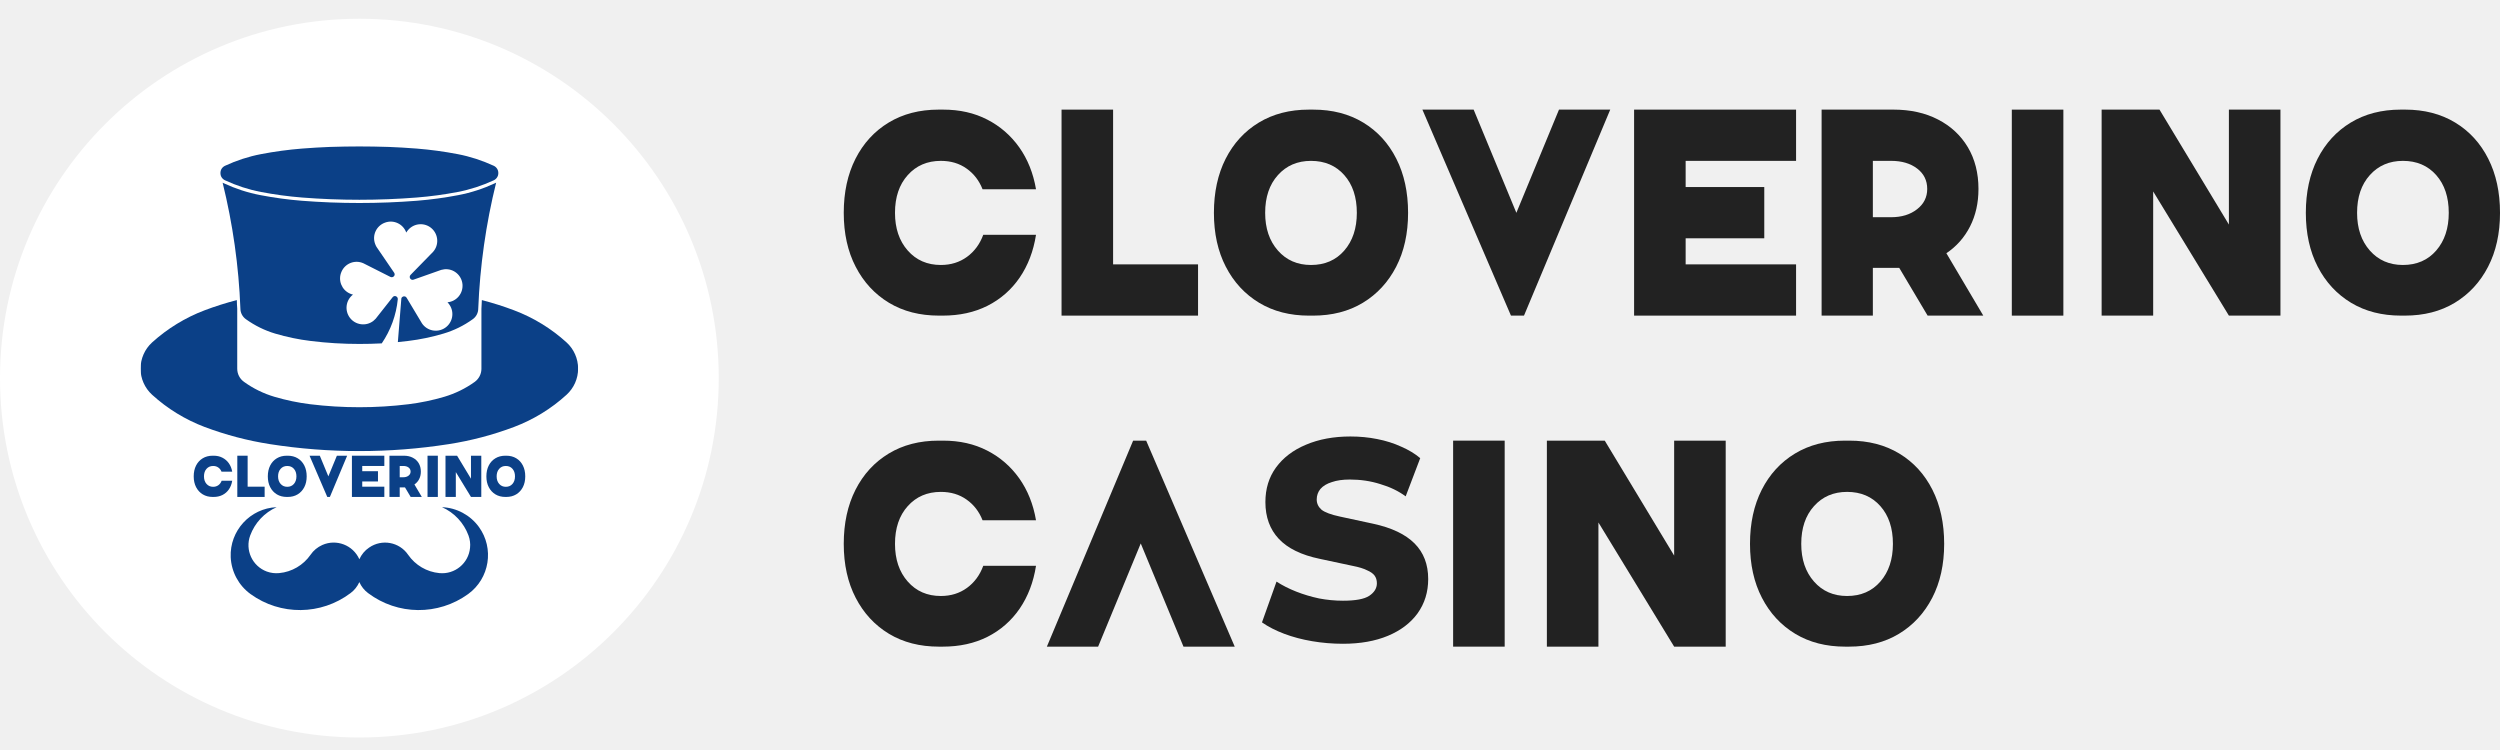
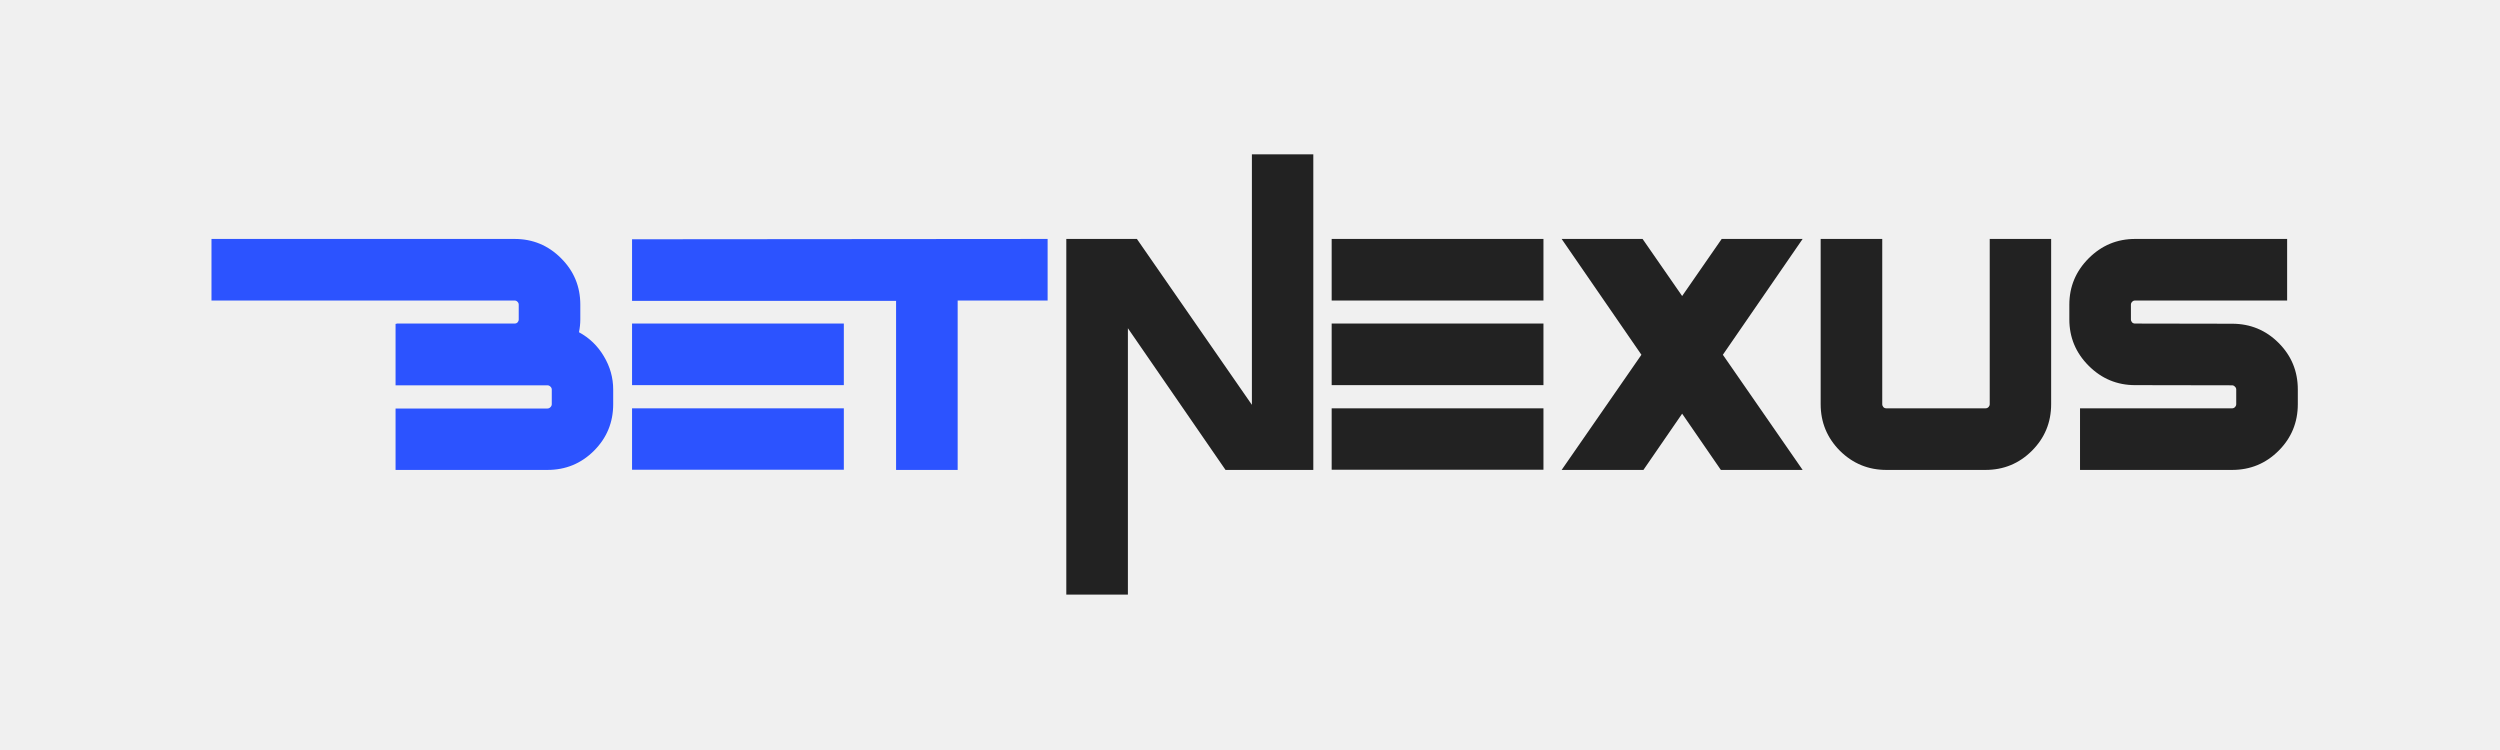
<svg xmlns="http://www.w3.org/2000/svg" width="400" height="120" viewBox="0 0 400 120" fill="none">
-   <g clip-path="url(#clip0_1227_23799)">
-     <rect y="3" width="115" height="115" rx="57.5" fill="white" />
-     <mask id="mask0_1227_23799" style="mask-type:luminance" maskUnits="userSpaceOnUse" x="35" y="23" width="45" height="10">
-       <path d="M35.216 23.39H79.826V32.145H35.216V23.39Z" fill="white" />
-     </mask>
-     <g mask="url(#mask0_1227_23799)">
-       <path d="M79.737 27.688C79.737 27.188 79.451 26.736 78.998 26.524C77.15 25.674 75.21 25.038 73.218 24.659C71.055 24.244 68.867 23.948 66.67 23.771C63.622 23.532 60.556 23.413 57.498 23.413C54.432 23.413 51.377 23.532 48.321 23.771C46.121 23.948 43.934 24.244 41.773 24.659C39.777 25.038 37.839 25.674 36.008 26.524C35.548 26.736 35.262 27.188 35.262 27.688C35.262 28.186 35.548 28.638 36.008 28.85C37.839 29.702 39.777 30.338 41.773 30.717C43.934 31.133 46.121 31.427 48.321 31.604C51.377 31.843 54.432 31.964 57.498 31.964C60.556 31.964 63.621 31.843 66.67 31.604C68.869 31.428 71.057 31.133 73.218 30.717C75.21 30.338 77.15 29.702 78.998 28.85C79.45 28.638 79.737 28.186 79.737 27.688Z" fill="#0B4087" />
-     </g>
-     <mask id="mask1_1227_23799" style="mask-type:luminance" maskUnits="userSpaceOnUse" x="22" y="47" width="71" height="26">
-       <path d="M22.501 47.975H92.5V72.233H22.501V47.975Z" fill="white" />
-     </mask>
-     <g mask="url(#mask1_1227_23799)">
-       <path d="M77.028 49.373V59.05C77.011 59.871 76.612 60.62 75.958 61.1C74.48 62.161 72.837 62.964 71.1 63.481C69.215 64.036 67.313 64.434 65.375 64.675C62.76 64.998 60.127 65.155 57.496 65.155C54.865 65.155 52.243 64.998 49.62 64.675C47.69 64.434 45.768 64.036 43.895 63.481C42.157 62.966 40.515 62.161 39.047 61.1C38.354 60.609 37.957 59.825 37.957 58.984V49.371C37.919 48.918 37.901 48.466 37.892 48.013C36.146 48.466 34.43 49.009 32.737 49.648C29.644 50.82 26.791 52.567 24.334 54.791C23.162 55.861 22.486 57.385 22.486 58.984C22.486 60.571 23.162 62.086 24.334 63.158C26.79 65.394 29.643 67.139 32.737 68.313C36.128 69.585 39.627 70.51 43.202 71.063C47.929 71.802 52.706 72.174 57.498 72.174C62.282 72.174 67.055 71.802 71.795 71.063C75.368 70.51 78.868 69.585 82.248 68.313C85.351 67.139 88.205 65.394 90.651 63.158C91.825 62.086 92.498 60.572 92.498 58.984C92.498 57.385 91.825 55.861 90.651 54.791C88.205 52.567 85.351 50.82 82.248 49.648C80.559 49.009 78.842 48.466 77.096 48.013C77.075 48.466 77.058 48.918 77.03 49.388" fill="#0B4087" />
-     </g>
-     <path d="M57.495 93.136C57.182 93.83 56.702 94.439 56.092 94.892C51.375 98.457 44.872 98.521 40.087 95.049C38.186 93.671 37.023 91.501 36.912 89.147C36.737 84.918 40.025 81.325 44.263 81.148C42.304 82.018 40.781 83.652 40.032 85.675C39.175 88.002 40.365 90.588 42.693 91.448C43.33 91.679 44.004 91.762 44.677 91.695C46.7 91.51 48.537 90.422 49.691 88.76C50.152 88.075 50.81 87.541 51.566 87.2C53.83 86.192 56.489 87.217 57.495 89.479C57.837 88.732 58.362 88.075 59.056 87.616C61.088 86.201 63.895 86.708 65.298 88.761C66.451 90.424 68.28 91.511 70.303 91.697C72.778 91.938 74.977 90.126 75.207 87.652C75.282 86.987 75.189 86.306 74.959 85.675C74.209 83.652 72.686 82.018 70.72 81.148C73.065 81.243 75.237 82.406 76.621 84.308C79.113 87.745 78.34 92.556 74.903 95.049C70.109 98.522 63.617 98.457 58.89 94.893C58.282 94.439 57.801 93.83 57.495 93.136Z" fill="#0B4087" />
-     <path d="M63.656 54.737C64.211 54.683 64.756 54.627 65.31 54.552C67.22 54.321 69.105 53.924 70.942 53.379C72.631 52.88 74.221 52.096 75.643 51.07C76.196 50.682 76.52 50.044 76.52 49.371C76.788 42.583 77.747 35.822 79.381 29.23C79.328 29.256 79.263 29.285 79.21 29.312C77.334 30.19 75.348 30.836 73.316 31.224C71.138 31.64 68.929 31.943 66.714 32.12C63.648 32.361 60.573 32.48 57.496 32.48C54.421 32.48 51.345 32.361 48.272 32.12C46.056 31.945 43.857 31.64 41.678 31.224C39.638 30.836 37.66 30.19 35.785 29.312C35.73 29.285 35.675 29.257 35.62 29.23C37.245 35.822 38.206 42.583 38.463 49.371C38.463 50.044 38.796 50.682 39.341 51.07C40.771 52.096 42.362 52.88 44.041 53.379C45.889 53.924 47.774 54.321 49.693 54.552C52.279 54.877 54.883 55.031 57.496 55.031C58.689 55.031 59.889 55.005 61.08 54.94C62.511 52.835 63.398 50.415 63.647 47.874C63.674 47.626 63.489 47.404 63.232 47.366C63.074 47.358 62.926 47.423 62.824 47.551L60.109 50.997C59.988 51.126 59.849 51.245 59.722 51.357C58.558 52.244 56.884 52.021 55.992 50.858C55.105 49.695 55.315 48.033 56.479 47.135C56.313 47.1 56.138 47.043 55.98 46.97C54.642 46.37 54.042 44.801 54.642 43.47C55.231 42.122 56.802 41.522 58.14 42.122L62.472 44.31C62.704 44.422 62.98 44.33 63.1 44.099C63.174 43.96 63.157 43.776 63.065 43.637L60.24 39.499C60.155 39.342 60.072 39.185 60.016 39.019C59.508 37.643 60.217 36.119 61.604 35.62C62.982 35.112 64.504 35.823 65.002 37.209C65.097 37.052 65.198 36.904 65.317 36.775C66.278 35.675 67.968 35.565 69.067 36.544C70.157 37.513 70.266 39.195 69.297 40.291L65.686 43.987C65.502 44.172 65.511 44.469 65.696 44.642C65.817 44.763 66.002 44.809 66.165 44.746L70.589 43.184C70.756 43.139 70.93 43.101 71.107 43.082C72.574 42.945 73.86 44.024 73.997 45.483C74.126 46.941 73.056 48.235 71.598 48.364C71.716 48.493 71.838 48.633 71.928 48.779C72.751 49.997 72.418 51.651 71.199 52.465C69.98 53.277 68.329 52.952 67.513 51.735L65.057 47.635C64.928 47.411 64.642 47.349 64.431 47.479C64.291 47.55 64.209 47.679 64.209 47.838L63.656 54.737Z" fill="#0B4087" />
-     <path d="M35.44 75.463C35.331 75.186 35.16 74.965 34.929 74.802C34.699 74.637 34.425 74.555 34.103 74.555C33.668 74.555 33.315 74.707 33.044 75.011C32.771 75.313 32.636 75.716 32.636 76.218C32.636 76.715 32.771 77.118 33.044 77.426C33.315 77.734 33.668 77.889 34.103 77.889C34.425 77.889 34.704 77.802 34.942 77.629C35.18 77.455 35.353 77.22 35.462 76.922H37.152C37.07 77.445 36.896 77.901 36.628 78.293C36.36 78.684 36.016 78.984 35.597 79.196C35.18 79.406 34.702 79.511 34.164 79.511H34.042C33.432 79.511 32.899 79.374 32.443 79.1C31.987 78.823 31.631 78.44 31.376 77.947C31.121 77.454 30.994 76.879 30.994 76.218C30.994 75.559 31.119 74.982 31.37 74.487C31.622 73.991 31.977 73.604 32.433 73.328C32.889 73.051 33.422 72.913 34.033 72.913H34.177C34.706 72.913 35.176 73.019 35.587 73.231C35.999 73.442 36.34 73.737 36.612 74.118C36.884 74.499 37.063 74.948 37.152 75.463H35.44Z" fill="#0B4087" />
-     <path d="M39.621 77.869H42.341V79.511H37.97V72.913H39.621V77.869Z" fill="#0B4087" />
-     <path d="M46.034 72.913C46.644 72.913 47.177 73.051 47.633 73.328C48.09 73.604 48.443 73.991 48.694 74.487C48.944 74.982 49.069 75.559 49.069 76.218C49.069 76.879 48.942 77.454 48.687 77.947C48.432 78.44 48.077 78.823 47.621 79.1C47.166 79.374 46.633 79.511 46.021 79.511H45.899C45.289 79.511 44.755 79.374 44.299 79.1C43.843 78.823 43.487 78.44 43.233 77.947C42.977 77.454 42.851 76.879 42.851 76.218C42.851 75.559 42.976 74.982 43.226 74.487C43.479 73.991 43.834 73.604 44.29 73.328C44.746 73.051 45.279 72.913 45.889 72.913H46.034ZM45.96 77.889C46.403 77.889 46.758 77.734 47.026 77.426C47.294 77.118 47.428 76.715 47.428 76.218C47.428 75.716 47.294 75.313 47.026 75.011C46.758 74.707 46.403 74.555 45.96 74.555C45.525 74.555 45.171 74.707 44.9 75.011C44.628 75.313 44.492 75.716 44.492 76.218C44.492 76.715 44.628 77.118 44.9 77.426C45.171 77.734 45.525 77.889 45.96 77.889Z" fill="#0B4087" />
-     <path d="M55.544 72.913L52.781 79.511H52.364L49.527 72.913H51.169L52.537 76.218L53.902 72.913H55.544Z" fill="#0B4087" />
-     <path d="M56.307 72.913H61.494V74.555H57.958V75.393H60.476V77.034H57.958V77.869H61.494V79.511H56.307V72.913Z" fill="#0B4087" />
-     <path d="M62.312 79.511V72.913H64.606C65.156 72.913 65.635 73.019 66.042 73.231C66.451 73.442 66.769 73.737 66.996 74.118C67.222 74.499 67.336 74.945 67.336 75.454C67.336 75.902 67.246 76.302 67.067 76.655C66.887 77.009 66.634 77.294 66.308 77.513L67.49 79.511H65.708L64.799 77.982H63.954V79.511H62.312ZM64.535 74.555H63.954V76.36H64.535C64.873 76.36 65.15 76.275 65.367 76.106C65.586 75.937 65.695 75.72 65.695 75.454C65.695 75.183 65.587 74.965 65.374 74.802C65.159 74.637 64.88 74.555 64.535 74.555Z" fill="#0B4087" />
-     <path d="M68.404 72.913H70.055V79.511H68.404V72.913Z" fill="#0B4087" />
-     <path d="M77.007 72.913V79.511H75.356L72.931 75.534V79.511H71.28V72.913H73.134L75.356 76.594V72.913H77.007Z" fill="#0B4087" />
-     <path d="M81.004 72.913C81.615 72.913 82.148 73.051 82.604 73.328C83.06 73.604 83.414 73.991 83.664 74.487C83.915 74.982 84.04 75.559 84.04 76.218C84.04 76.879 83.912 77.454 83.658 77.947C83.402 78.44 83.047 78.823 82.591 79.1C82.137 79.374 81.604 79.511 80.992 79.511H80.87C80.259 79.511 79.726 79.374 79.27 79.1C78.814 78.823 78.458 78.44 78.204 77.947C77.948 77.454 77.821 76.879 77.821 76.218C77.821 75.559 77.947 74.982 78.197 74.487C78.449 73.991 78.804 73.604 79.26 73.328C79.716 73.051 80.25 72.913 80.86 72.913H81.004ZM80.931 77.889C81.374 77.889 81.729 77.734 81.997 77.426C82.264 77.118 82.399 76.715 82.399 76.218C82.399 75.716 82.264 75.313 81.997 75.011C81.729 74.707 81.374 74.555 80.931 74.555C80.495 74.555 80.142 74.707 79.871 75.011C79.598 75.313 79.463 75.716 79.463 76.218C79.463 76.715 79.598 77.118 79.871 77.426C80.142 77.734 80.495 77.889 80.931 77.889Z" fill="#0B4087" />
-     <path d="M157.209 30.28C156.664 28.892 155.813 27.789 154.658 26.974C153.51 26.152 152.138 25.739 150.534 25.739C148.359 25.739 146.594 26.501 145.238 28.017C143.878 29.526 143.2 31.54 143.2 34.051C143.2 36.534 143.878 38.544 145.238 40.085C146.594 41.625 148.359 42.396 150.534 42.396C152.138 42.396 153.534 41.962 154.722 41.096C155.909 40.229 156.776 39.054 157.322 37.565H165.762C165.353 40.177 164.483 42.46 163.147 44.418C161.807 46.367 160.09 47.868 157.996 48.927C155.909 49.978 153.522 50.499 150.839 50.499H150.229C147.18 50.499 144.516 49.818 142.237 48.445C139.959 47.065 138.181 45.148 136.91 42.684C135.634 40.225 135 37.349 135 34.051C135 30.757 135.626 27.873 136.878 25.402C138.137 22.922 139.91 20.989 142.189 19.609C144.468 18.229 147.132 17.539 150.181 17.539H150.903C153.543 17.539 155.893 18.068 157.947 19.127C160.002 20.178 161.707 21.655 163.067 23.556C164.422 25.462 165.321 27.704 165.762 30.28H157.209Z" fill="#222222" />
-     <path d="M178.095 42.299H191.687V50.499H169.847V17.539H178.095V42.299Z" fill="#222222" />
-     <path d="M210.128 17.54C213.177 17.54 215.841 18.23 218.12 19.61C220.399 20.99 222.164 22.924 223.415 25.403C224.667 27.874 225.293 30.759 225.293 34.052C225.293 37.35 224.655 40.227 223.383 42.686C222.108 45.149 220.334 47.067 218.056 48.447C215.785 49.819 213.121 50.501 210.064 50.501H209.454C206.405 50.501 203.742 49.819 201.463 48.447C199.184 47.067 197.407 45.149 196.135 42.686C194.859 40.227 194.226 37.35 194.226 34.052C194.226 30.759 194.851 27.874 196.103 25.403C197.363 22.924 199.136 20.99 201.415 19.61C203.693 18.23 206.357 17.54 209.406 17.54H210.128ZM209.759 42.397C211.974 42.397 213.747 41.627 215.087 40.086C216.423 38.545 217.093 36.536 217.093 34.052C217.093 31.541 216.423 29.527 215.087 28.019C213.747 26.502 211.974 25.74 209.759 25.74C207.585 25.74 205.82 26.502 204.464 28.019C203.104 29.527 202.426 31.541 202.426 34.052C202.426 36.536 203.104 38.545 204.464 40.086C205.82 41.627 207.585 42.397 209.759 42.397Z" fill="#222222" />
-     <path d="M257.639 17.539L243.839 50.499H241.753L227.583 17.539H235.783L242.619 34.051L249.439 17.539H257.639Z" fill="#222222" />
-     <path d="M261.455 17.539H287.371V25.739H269.703V29.927H282.284V38.127H269.703V42.299H287.371V50.499H261.455V17.539Z" fill="#222222" />
-     <path d="M291.457 50.498V17.537H302.915C305.663 17.537 308.054 18.066 310.088 19.125C312.13 20.176 313.718 21.653 314.854 23.554C315.985 25.46 316.555 27.686 316.555 30.23C316.555 32.468 316.105 34.466 315.207 36.232C314.308 37.997 313.044 39.425 311.42 40.516L317.325 50.498H308.419L303.878 42.859H299.657V50.498H291.457ZM302.562 25.737H299.657V34.755H302.562C304.251 34.755 305.635 34.334 306.718 33.487C307.809 32.645 308.355 31.558 308.355 30.23C308.355 28.874 307.817 27.787 306.75 26.972C305.679 26.15 304.283 25.737 302.562 25.737Z" fill="#222222" />
-     <path d="M321.89 17.54H330.138V50.501H321.89V17.54Z" fill="#222222" />
-     <path d="M364.872 17.539V50.499H356.624L344.508 30.633V50.499H336.26V17.539H345.519L356.624 35.929V17.539H364.872Z" fill="#222222" />
-     <path d="M384.836 17.539C387.885 17.539 390.549 18.229 392.828 19.609C395.107 20.989 396.872 22.922 398.123 25.402C399.375 27.873 400.001 30.757 400.001 34.051C400.001 37.349 399.363 40.225 398.091 42.684C396.816 45.148 395.042 47.065 392.764 48.445C390.493 49.818 387.829 50.499 384.772 50.499H384.162C381.113 50.499 378.45 49.818 376.171 48.445C373.892 47.065 372.115 45.148 370.843 42.684C369.567 40.225 368.934 37.349 368.934 34.051C368.934 30.757 369.559 27.873 370.811 25.402C372.071 22.922 373.844 20.989 376.123 19.609C378.401 18.229 381.065 17.539 384.114 17.539H384.836ZM384.467 42.396C386.682 42.396 388.455 41.625 389.795 40.085C391.131 38.544 391.801 36.534 391.801 34.051C391.801 31.54 391.131 29.526 389.795 28.017C388.455 26.501 386.682 25.739 384.467 25.739C382.293 25.739 380.528 26.501 379.172 28.017C377.812 29.526 377.134 31.54 377.134 34.051C377.134 36.534 377.812 38.544 379.172 40.085C380.528 41.625 382.293 42.396 384.467 42.396Z" fill="#222222" />
-     <path d="M157.209 83.244C156.664 81.856 155.813 80.753 154.658 79.938C153.51 79.116 152.138 78.703 150.534 78.703C148.359 78.703 146.594 79.465 145.238 80.981C143.878 82.49 143.2 84.504 143.2 87.015C143.2 89.498 143.878 91.508 145.238 93.049C146.594 94.589 148.359 95.359 150.534 95.359C152.138 95.359 153.534 94.926 154.722 94.06C155.909 93.193 156.776 92.018 157.322 90.529H165.762C165.353 93.141 164.483 95.424 163.147 97.382C161.807 99.331 160.09 100.832 157.996 101.891C155.909 102.942 153.522 103.463 150.839 103.463H150.229C147.18 103.463 144.516 102.781 142.237 101.409C139.959 100.029 138.181 98.112 136.91 95.648C135.634 93.189 135 90.313 135 87.015C135 83.721 135.626 80.837 136.878 78.366C138.137 75.886 139.91 73.953 142.189 72.573C144.468 71.192 147.132 70.502 150.181 70.502H150.903C153.543 70.502 155.893 71.032 157.947 72.091C160.002 73.142 161.707 74.618 163.067 76.52C164.422 78.426 165.321 80.668 165.762 83.244H157.209Z" fill="#222222" />
-     <path d="M167.5 103.463L181.301 70.502L183.387 70.502L197.557 103.463L189.357 103.463L182.52 86.951L175.7 103.463L167.5 103.463Z" fill="#222222" />
-     <path d="M232.5 70.502H240.748V103.463H232.5V70.502Z" fill="#222222" />
-     <path d="M276.112 70.502V103.463H267.864L255.748 83.596V103.463H247.5V70.502H256.759L267.864 88.892V70.502H276.112Z" fill="#222222" />
-     <path d="M295.903 70.502C298.952 70.502 301.616 71.192 303.894 72.572C306.173 73.952 307.938 75.885 309.19 78.365C310.441 80.836 311.067 83.721 311.067 87.014C311.067 90.312 310.429 93.188 309.158 95.648C307.882 98.111 306.109 100.029 303.83 101.409C301.559 102.781 298.896 103.463 295.839 103.463H295.229C292.18 103.463 289.516 102.781 287.237 101.409C284.959 100.029 283.181 98.111 281.91 95.648C280.634 93.188 280 90.312 280 87.014C280 83.721 280.626 80.836 281.878 78.365C283.137 75.885 284.91 73.952 287.189 72.572C289.468 71.192 292.132 70.502 295.181 70.502H295.903ZM295.534 95.359C297.748 95.359 299.521 94.588 300.861 93.048C302.197 91.507 302.867 89.498 302.867 87.014C302.867 84.503 302.197 82.489 300.861 80.981C299.521 79.464 297.748 78.702 295.534 78.702C293.359 78.702 291.594 79.464 290.238 80.981C288.878 82.489 288.2 84.503 288.2 87.014C288.2 89.498 288.878 91.507 290.238 93.048C291.594 94.588 293.359 95.359 295.534 95.359Z" fill="#222222" />
-     <path d="M214.872 103.003C213.199 103.003 211.557 102.866 209.945 102.592C208.333 102.318 206.843 101.923 205.474 101.406C204.106 100.889 202.92 100.281 201.916 99.581L204.243 93.057C205.185 93.666 206.235 94.198 207.39 94.654C208.546 95.11 209.763 95.475 211.04 95.749C212.317 95.992 213.595 96.114 214.872 96.114C216.879 96.114 218.278 95.855 219.069 95.338C219.89 94.791 220.301 94.122 220.301 93.331C220.301 92.844 220.179 92.434 219.936 92.099C219.693 91.765 219.282 91.476 218.704 91.233C218.157 90.959 217.412 90.731 216.469 90.548L211.131 89.408C208.212 88.8 206.037 87.735 204.608 86.215C203.178 84.694 202.463 82.732 202.463 80.329C202.463 78.201 203.026 76.361 204.151 74.809C205.307 73.228 206.904 72.011 208.941 71.16C211.01 70.278 213.382 69.837 216.058 69.837C217.548 69.837 218.978 69.974 220.346 70.248C221.745 70.521 223.038 70.932 224.224 71.479C225.41 71.996 226.414 72.605 227.235 73.304L224.908 79.417C223.753 78.566 222.399 77.912 220.848 77.455C219.328 76.969 217.7 76.725 215.967 76.725C214.842 76.725 213.884 76.862 213.093 77.136C212.302 77.379 211.694 77.744 211.268 78.231C210.873 78.718 210.675 79.28 210.675 79.919C210.675 80.558 210.934 81.105 211.451 81.561C211.998 81.987 212.986 82.352 214.416 82.656L219.708 83.797C222.658 84.435 224.863 85.484 226.323 86.944C227.782 88.404 228.512 90.305 228.512 92.647C228.512 94.715 227.95 96.54 226.824 98.121C225.699 99.672 224.118 100.874 222.08 101.725C220.042 102.577 217.64 103.003 214.872 103.003Z" fill="#222222" />
-   </g>
-   <defs>
-     <clipPath id="clip0_1227_23799">
-       <rect width="400" height="120" fill="white" />
-     </clipPath>
-   </defs>
+   <path d="M92.637 53.158C94.31 54.066 95.636 55.347 96.616 57.003C97.612 58.658 98.111 60.439 98.111 62.343V64.667C98.111 67.586 97.087 70.069 95.04 72.117C92.993 74.164 90.51 75.188 87.59 75.188H63.29V65.361H87.59C87.768 65.361 87.928 65.29 88.071 65.147C88.213 65.005 88.284 64.845 88.284 64.667V62.343C88.284 62.148 88.213 61.987 88.071 61.863C87.928 61.72 87.768 61.649 87.59 61.649H63.29V51.822H63.451V51.769H82.33C82.525 51.769 82.686 51.707 82.81 51.582C82.935 51.44 82.997 51.279 82.997 51.102V48.752C82.997 48.574 82.935 48.422 82.81 48.298C82.686 48.155 82.525 48.084 82.33 48.084H33.837V38.231H82.33C85.231 38.231 87.706 39.254 89.753 41.301C91.818 43.349 92.85 45.832 92.85 48.752V51.102C92.85 51.76 92.779 52.446 92.637 53.158ZM135.014 75.161H101.128V65.334H135.014V75.161ZM135.014 61.622H101.128V51.769H135.014V61.622ZM101.128 38.284L167.619 38.231V48.084H153.226V75.188H143.372V48.138H101.128V38.284Z" fill="#2C53FF" />
+   <path d="M200.303 24.692H210.13V75.188H196.084L180.463 52.517V95.135H170.609V38.231H181.905L200.303 64.773V24.692ZM246.953 48.084H213.067V38.231H246.953V48.084ZM246.953 75.161H213.067V65.334H246.953V75.161ZM246.953 61.622H213.067V51.769H246.953V61.622ZM288.422 38.231L275.658 56.763L288.422 75.188H275.338L269.143 66.189L262.948 75.188H249.863L262.627 56.763L249.863 38.231H262.814L269.143 47.363L275.471 38.231H288.422ZM318.356 38.231H328.183V64.667C328.183 67.586 327.159 70.069 325.112 72.117C323.065 74.164 320.582 75.188 317.662 75.188H301.827C298.926 75.188 296.442 74.164 294.377 72.117C292.33 70.052 291.306 67.568 291.306 64.667V38.231H301.16V64.667C301.16 64.845 301.222 65.005 301.347 65.147C301.471 65.272 301.631 65.334 301.827 65.334H317.662C317.858 65.334 318.018 65.272 318.143 65.147C318.285 65.005 318.356 64.845 318.356 64.667V38.231ZM357.129 51.796C360.048 51.796 362.532 52.819 364.579 54.867C366.626 56.914 367.65 59.397 367.65 62.317V64.667C367.65 67.586 366.626 70.069 364.579 72.117C362.532 74.164 360.048 75.188 357.129 75.188H332.803V65.334H357.129C357.307 65.334 357.458 65.272 357.583 65.147C357.725 65.005 357.796 64.845 357.796 64.667V62.317C357.796 62.139 357.725 61.987 357.583 61.863C357.458 61.72 357.307 61.649 357.129 61.649L341.615 61.622C338.731 61.622 336.256 60.59 334.191 58.525C332.126 56.46 331.094 53.985 331.094 51.102V48.752C331.094 45.868 332.126 43.393 334.191 41.328C336.256 39.263 338.731 38.231 341.615 38.231H365.941V48.084H341.615C341.419 48.084 341.258 48.155 341.134 48.298C341.009 48.422 340.947 48.574 340.947 48.752V51.102C340.947 51.279 341.009 51.44 341.134 51.582C341.258 51.707 341.419 51.769 341.615 51.769L357.129 51.796Z" fill="#222222" />
</svg>
